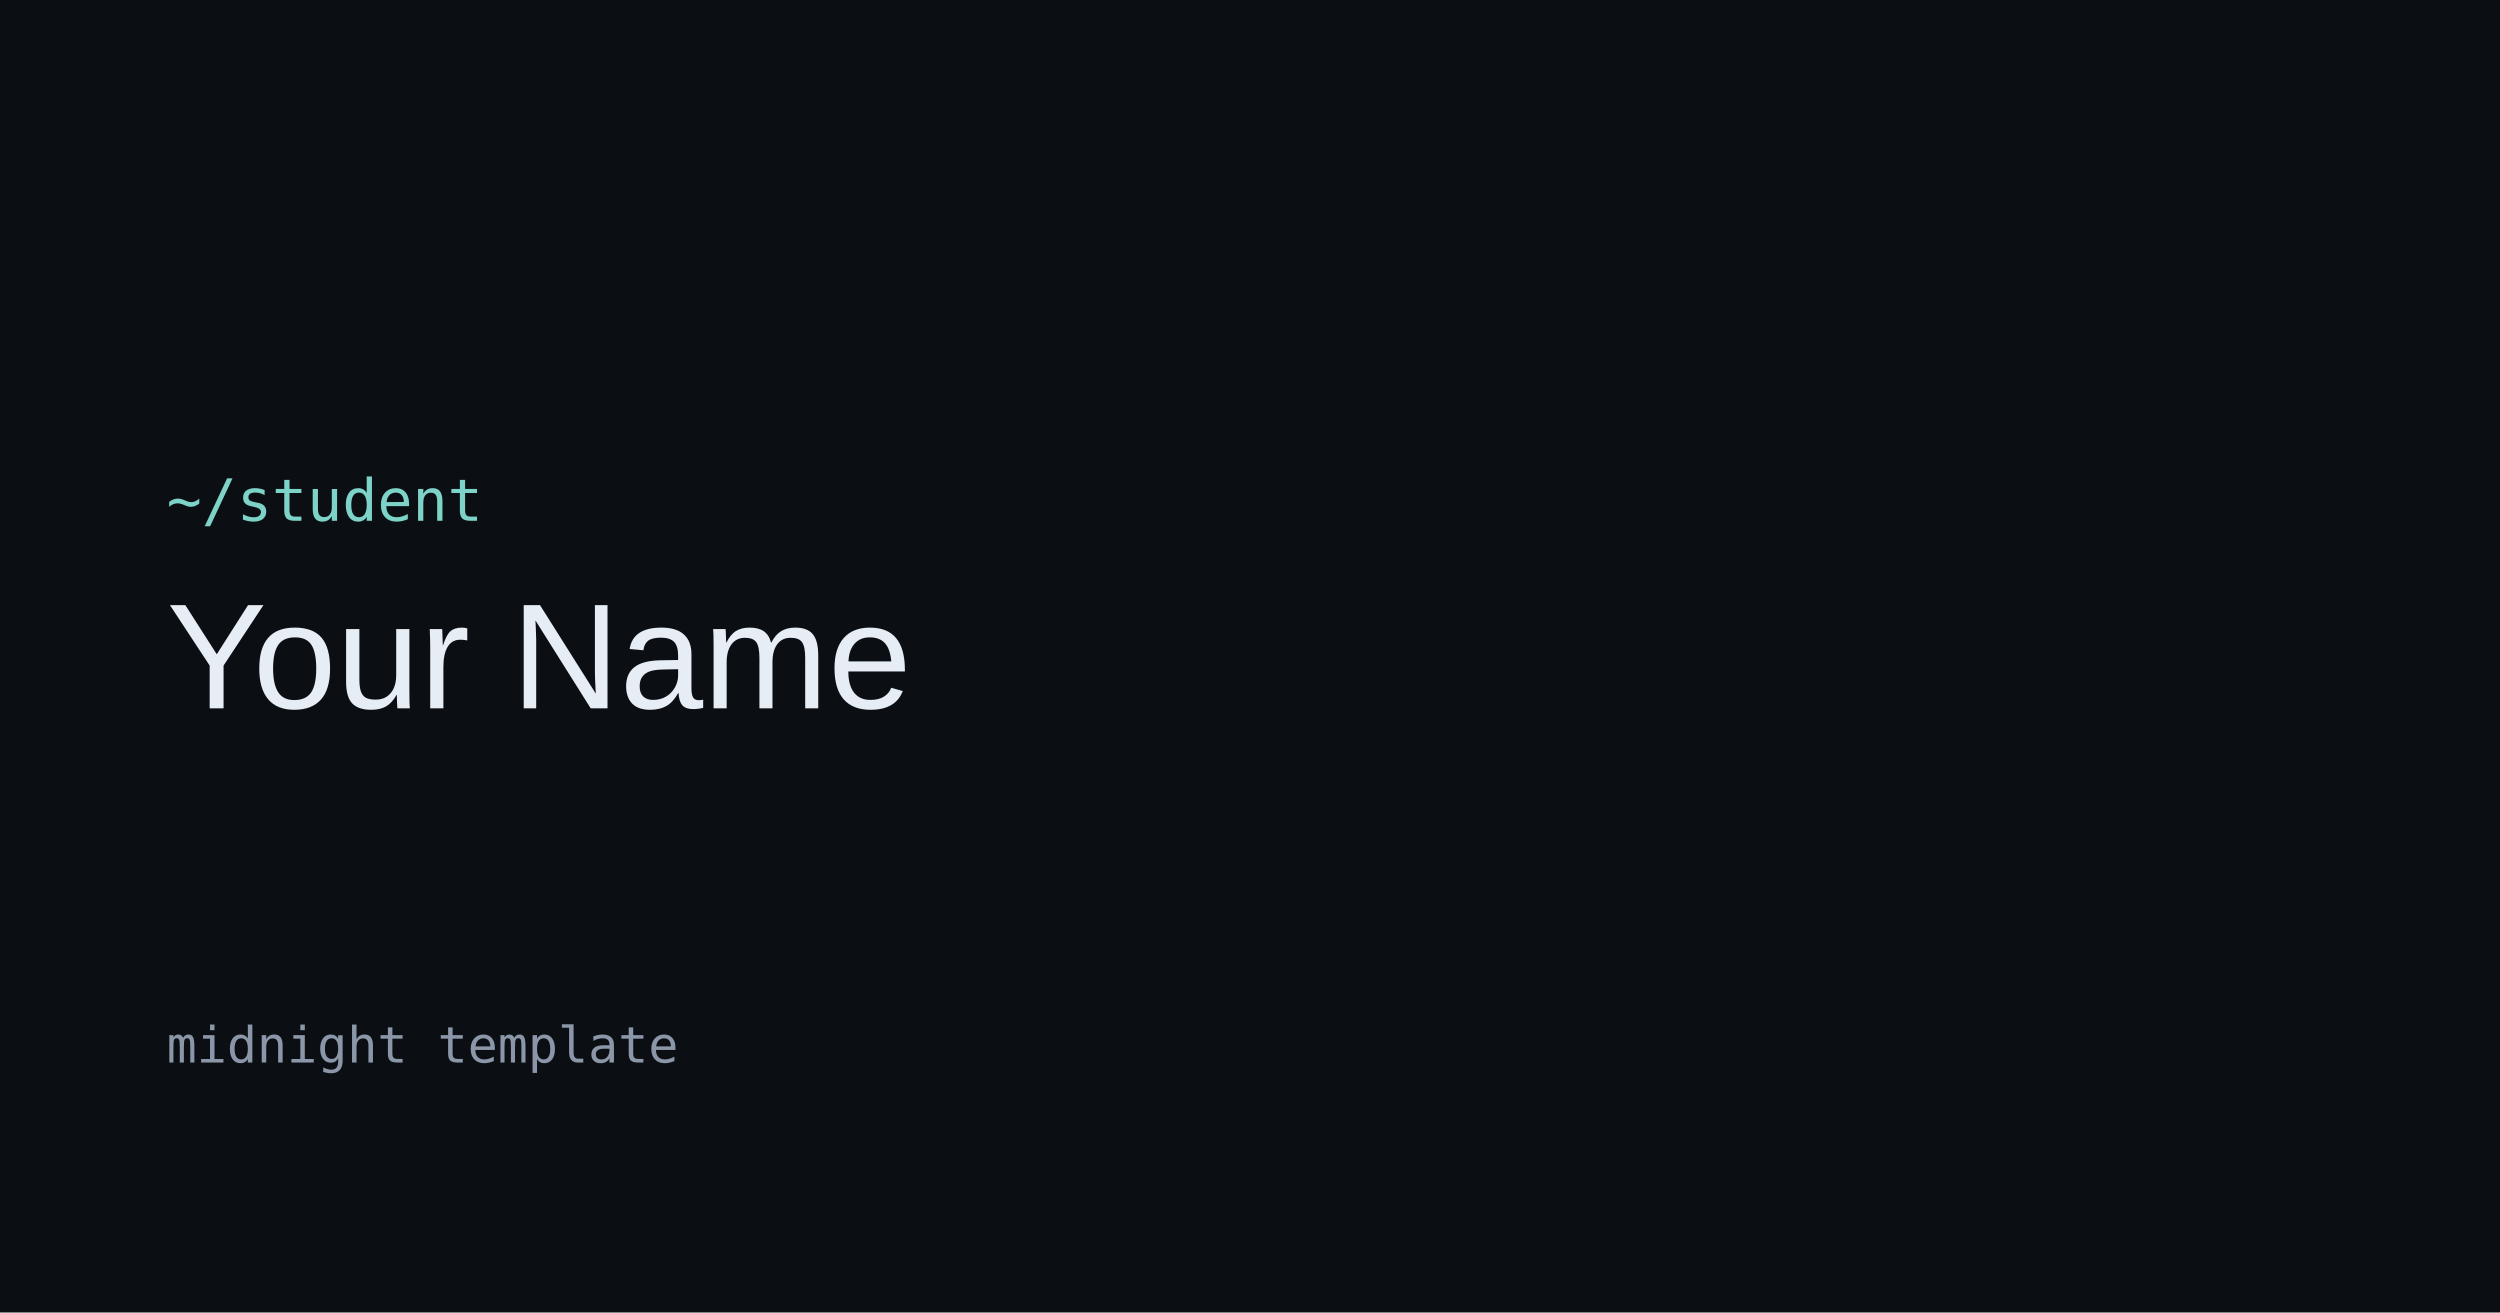
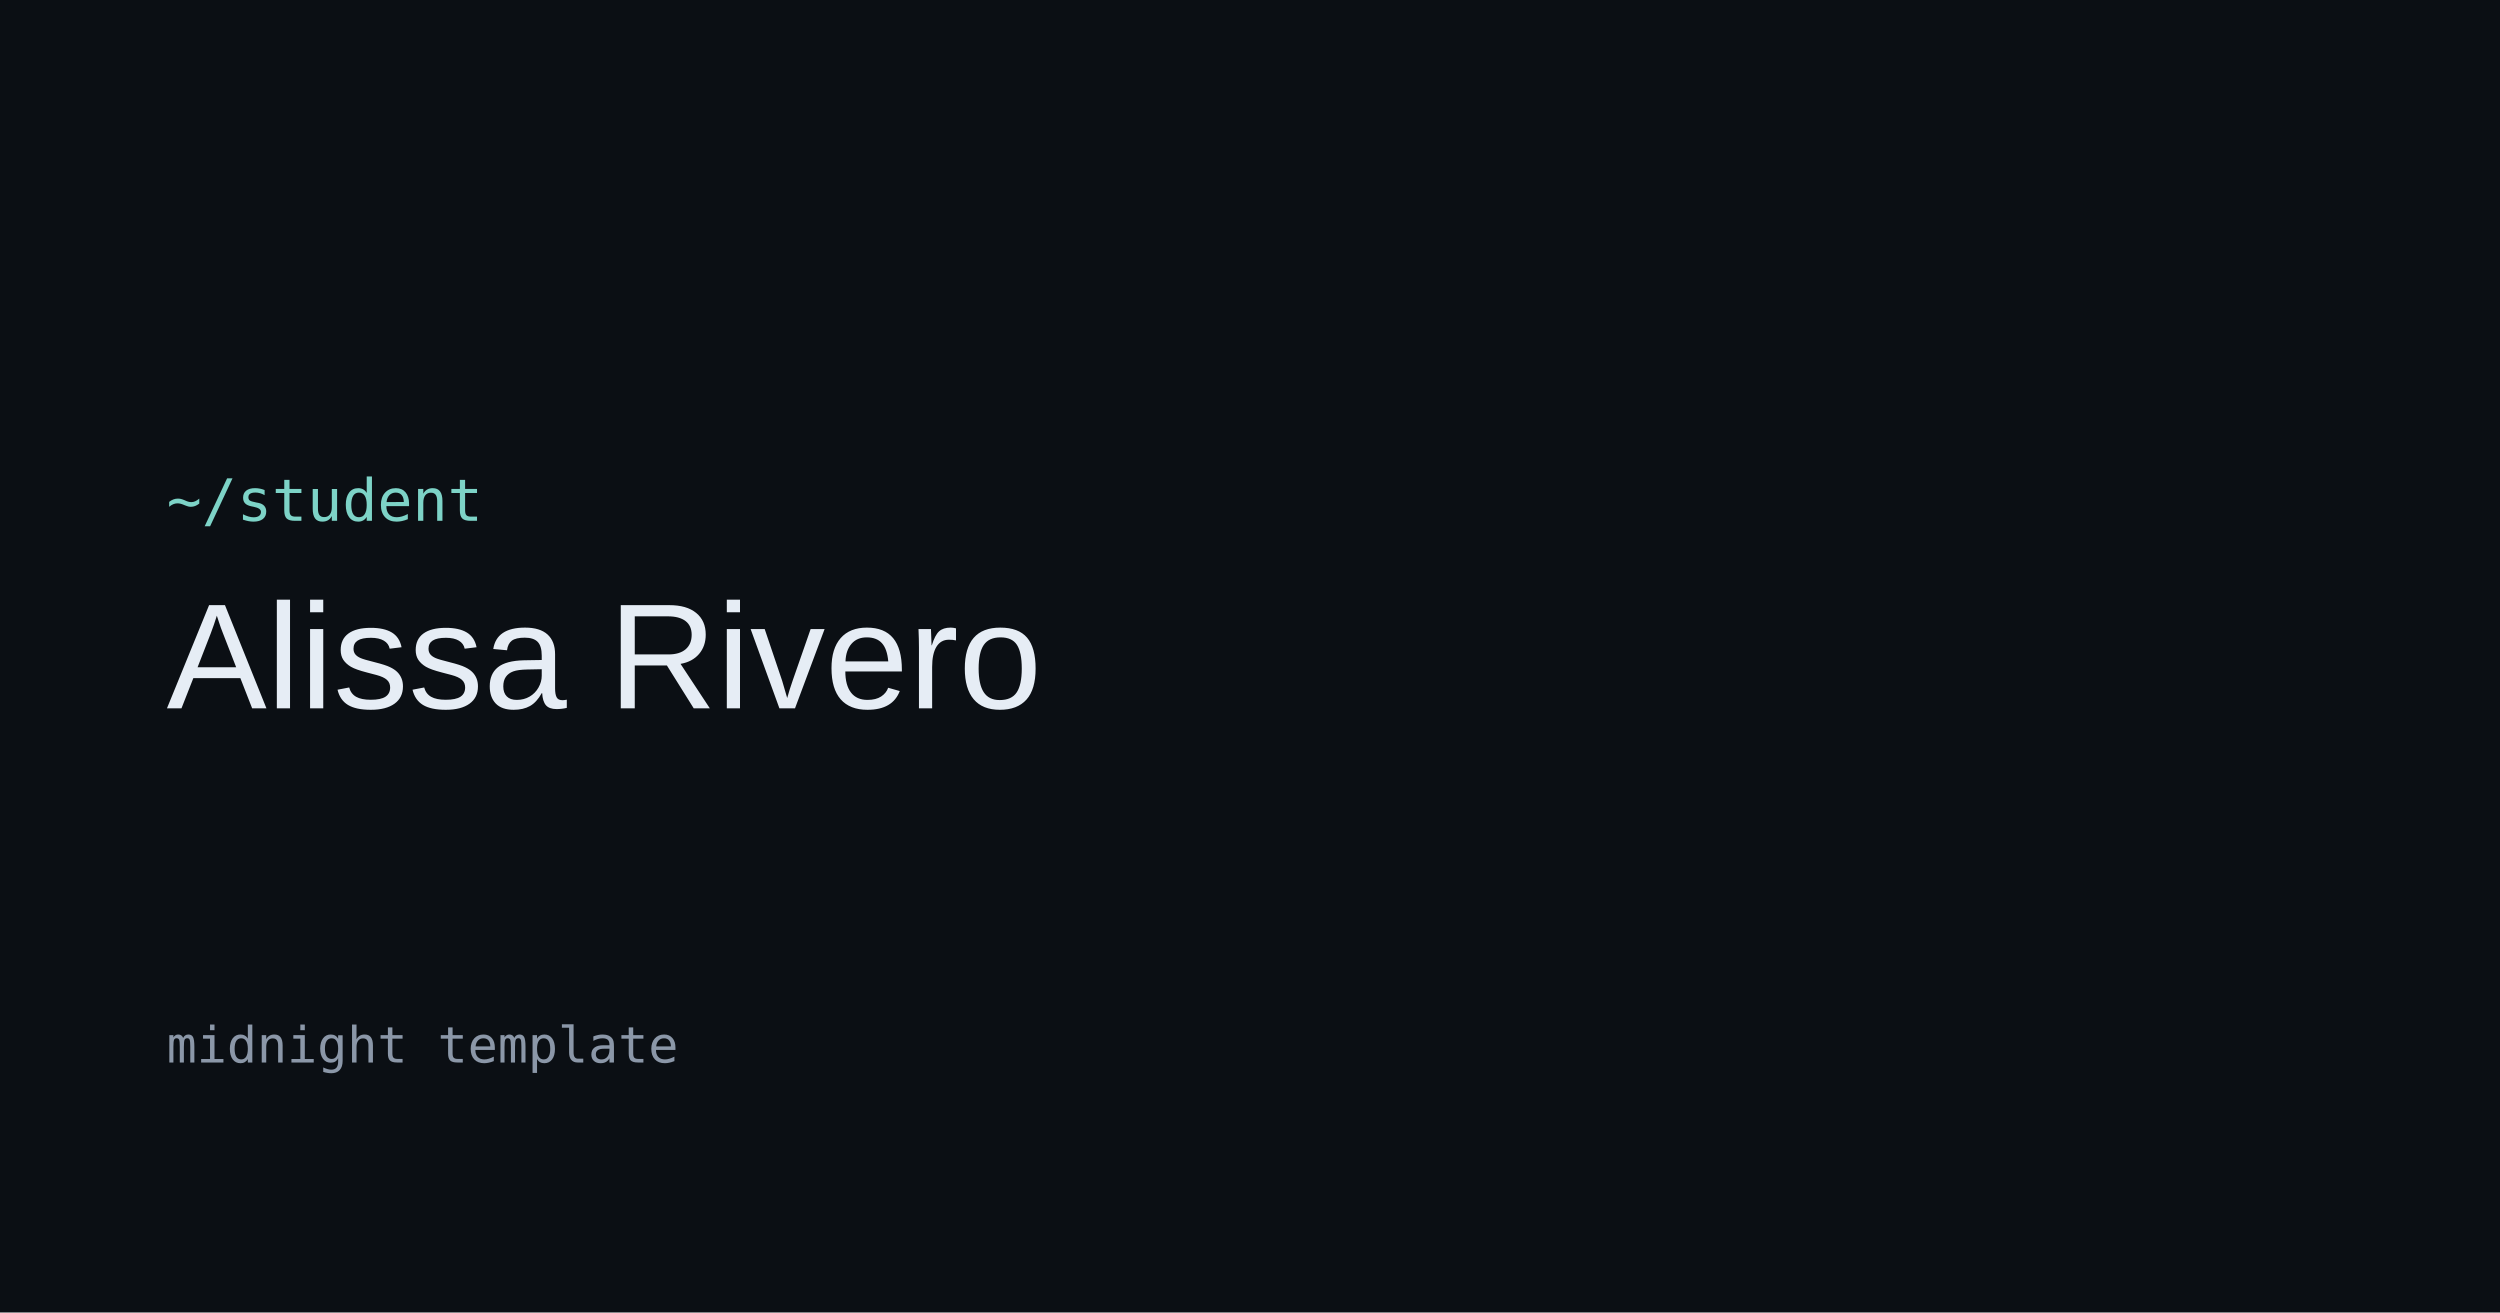
<svg xmlns="http://www.w3.org/2000/svg" width="1200" height="630" viewBox="0 0 1200 630">
  <rect width="1200" height="630" fill="#0b0f14" />
  <text x="80" y="250" font-family="ui-monospace, monospace" font-size="28" fill="#7dd3c7">~/student</text>
-   <text x="80" y="340" font-family="Arial, sans-serif" font-size="72" fill="#e6edf5">Your Name</text>
+   <text x="80" y="340" font-family="Arial, sans-serif" font-size="72" fill="#e6edf5">Alissa Rivero</text>
  <text x="80" y="510" font-family="ui-monospace, monospace" font-size="24" fill="#8b97a8">midnight template</text>
</svg>
